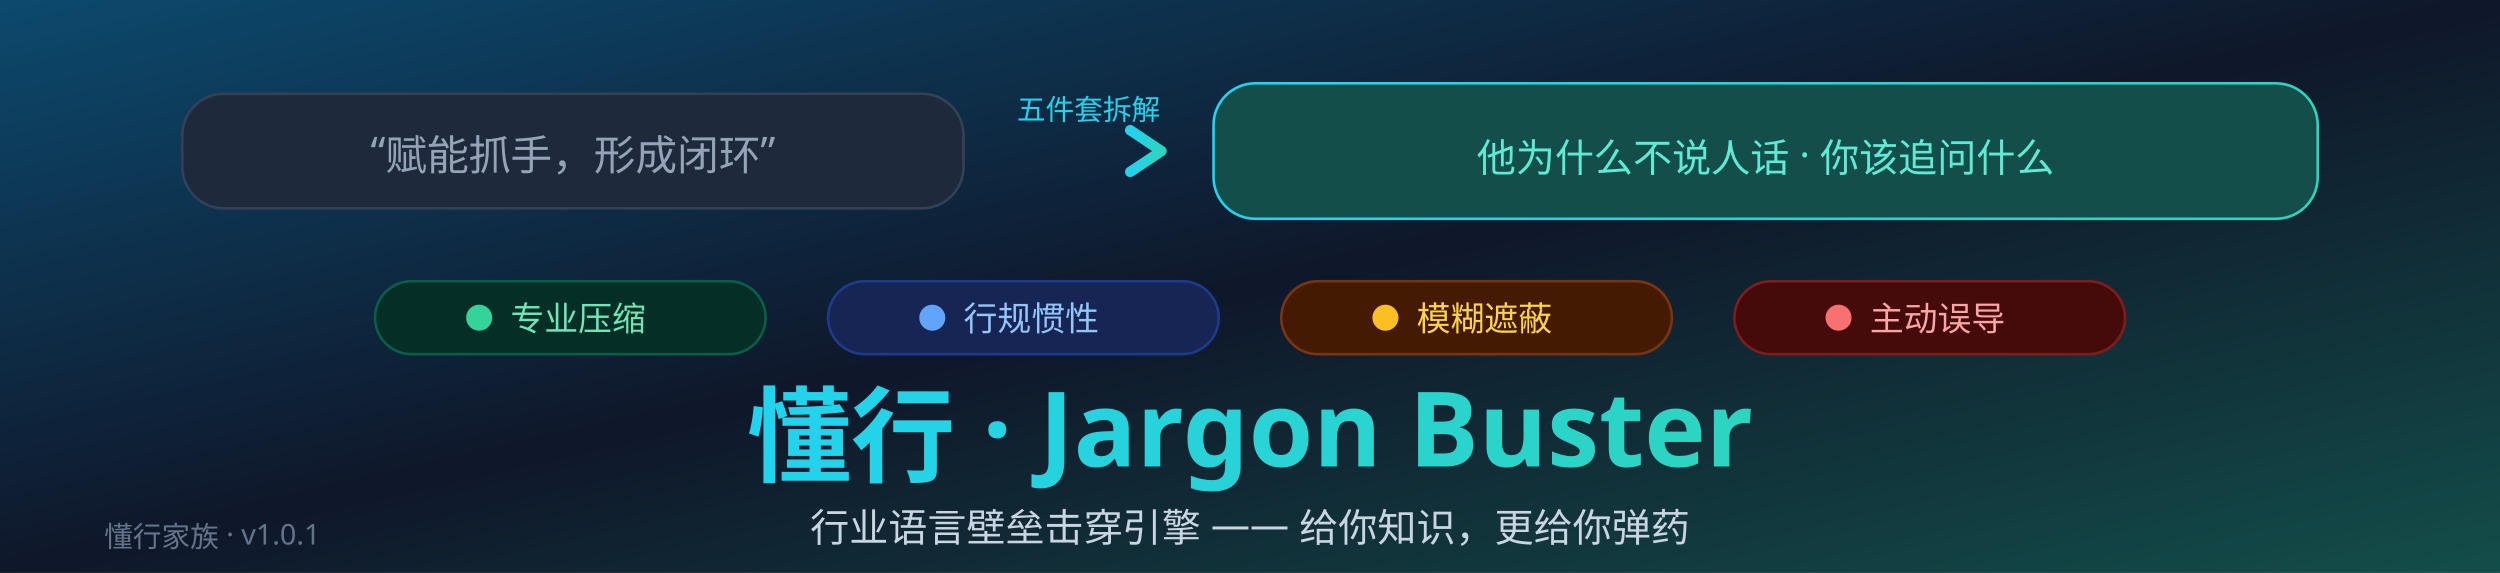
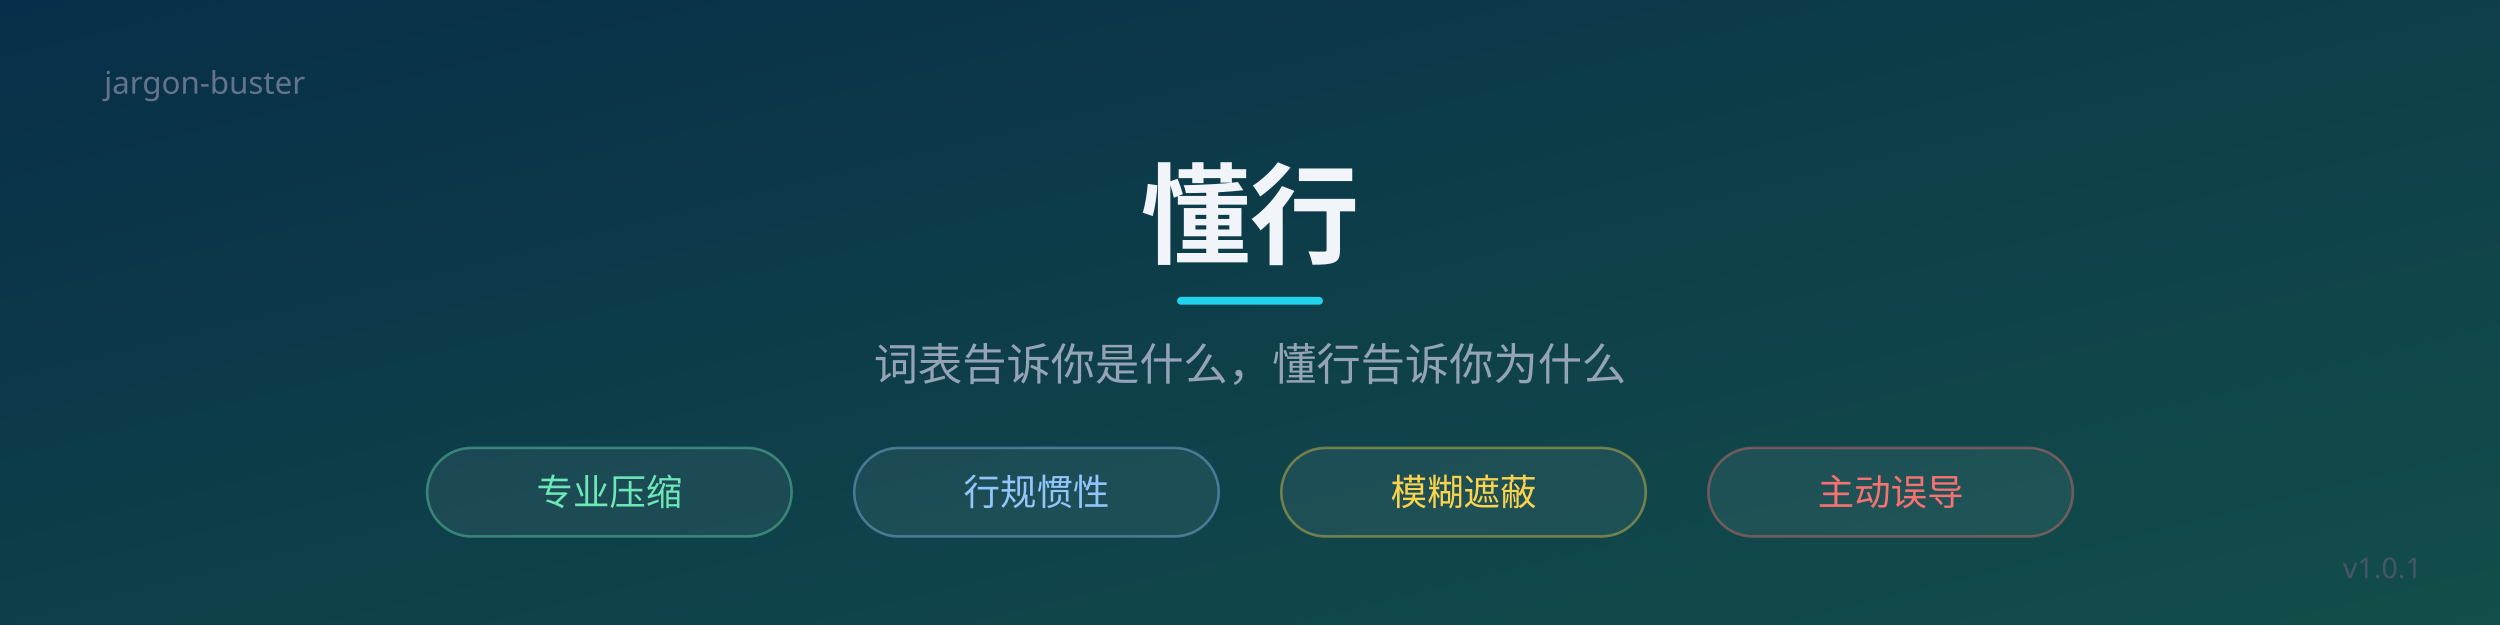
- <svg xmlns="http://www.w3.org/2000/svg" width="960" height="220" viewBox="0 0 960 220" role="img" aria-label="jargon-buster banner: jargon decoded into plain talk with four risk grades">
+ <svg xmlns="http://www.w3.org/2000/svg" width="960" height="240" viewBox="0 0 960 240" role="img" aria-label="jargon-buster banner">
  <defs>
    <linearGradient id="bg" x1="0" y1="0" x2="1" y2="1">
-       <stop offset="0" stop-color="#0c4a6e" />
-       <stop offset="0.5" stop-color="#0f172a" />
+       <stop offset="0" stop-color="#082f49" />
      <stop offset="1" stop-color="#134e4a" />
    </linearGradient>
-     <linearGradient id="cy" x1="0" y1="0" x2="1" y2="0">
-       <stop offset="0" stop-color="#22d3ee" />
-       <stop offset="1" stop-color="#2dd4bf" />
-     </linearGradient>
  </defs>
-   <rect width="960" height="220" fill="url(#bg)" />
-   <g font-family="Segoe UI, PingFang SC, Microsoft YaHei, sans-serif">
-     <rect x="70" y="36" width="300" height="44" rx="16" fill="#1e293b" stroke="#334155" />
-     <text x="220" y="64" font-size="16" fill="#94a3b8" text-anchor="middle">“赋能抓手，形成闭环”</text>
-     <text x="418" y="46" font-size="11" fill="#22d3ee" text-anchor="middle">五件套拆解</text>
-     <path d="M392 58 L446 58" stroke="url(#cy)" stroke-width="4" stroke-linecap="round" />
-     <path d="M446 58 L434 50 M446 58 L434 66" stroke="url(#cy)" stroke-width="4" stroke-linecap="round" fill="none" />
-     <rect x="466" y="32" width="424" height="52" rx="16" fill="#134e4a" stroke="url(#cy)" />
-     <text x="678" y="66" font-size="15" fill="#5eead4" text-anchor="middle">他为什么不说人话 · 你该追问什么</text>
-     <g font-size="13">
-       <rect x="144" y="108" width="150" height="28" rx="14" fill="#052e26" stroke="#065f46" />
-       <circle cx="184" cy="122" r="5" fill="#34d399" />
-       <text x="196" y="127" fill="#6ee7b7">专业压缩</text>
-       <rect x="318" y="108" width="150" height="28" rx="14" fill="#172554" stroke="#1e3a8a" />
-       <circle cx="358" cy="122" r="5" fill="#60a5fa" />
-       <text x="370" y="127" fill="#93c5fd">行规惯性</text>
-       <rect x="492" y="108" width="150" height="28" rx="14" fill="#451a03" stroke="#78350f" />
-       <circle cx="532" cy="122" r="5" fill="#fbbf24" />
-       <text x="544" y="127" fill="#fcd34d">模糊遮蔽</text>
-       <rect x="666" y="108" width="150" height="28" rx="14" fill="#450a0a" stroke="#7f1d1d" />
-       <circle cx="706" cy="122" r="5" fill="#f87171" />
-       <text x="718" y="127" fill="#fca5a5">主动误导</text>
+   <rect width="960" height="240" fill="url(#bg)" />
+   <g font-family="'Segoe UI','PingFang SC','Microsoft YaHei',sans-serif" text-anchor="middle">
+     <text x="480" y="98" font-size="42" font-weight="700" fill="#f1f5f9">懂行</text>
+     <rect x="452" y="114" width="56" height="3" rx="1.5" fill="#22d3ee" />
+     <text x="480" y="146" font-size="17" fill="#94a3b8">词表告诉你是什么，懂行告诉你为什么</text>
+     <g font-size="14">
+       <rect x="164" y="172" width="140" height="34" rx="17" fill="#ffffff" fill-opacity="0.06" stroke="#6ee7b7" stroke-opacity="0.4" />
+       <text x="234" y="194" fill="#6ee7b7">专业压缩</text>
+       <rect x="328" y="172" width="140" height="34" rx="17" fill="#ffffff" fill-opacity="0.06" stroke="#93c5fd" stroke-opacity="0.4" />
+       <text x="398" y="194" fill="#93c5fd">行规惯性</text>
+       <rect x="492" y="172" width="140" height="34" rx="17" fill="#ffffff" fill-opacity="0.06" stroke="#fcd34d" stroke-opacity="0.4" />
+       <text x="562" y="194" fill="#fcd34d">模糊遮蔽</text>
+       <rect x="656" y="172" width="140" height="34" rx="17" fill="#ffffff" fill-opacity="0.06" stroke="#f87171" stroke-opacity="0.4" />
+       <text x="726" y="194" fill="#f87171">主动误导</text>
    </g>
-     <text x="480" y="182" font-size="40" font-weight="bold" fill="url(#cy)" text-anchor="middle">懂行 · Jargon Buster</text>
-     <text x="480" y="208" font-size="15" fill="#cbd5e1" text-anchor="middle">行业语言壁垒击穿引擎 —— 给你知识，更给你弹药</text>
-     <text x="40" y="210" font-size="11" fill="#64748b">懂行家族 · v1.0.1</text>
  </g>
+   <text x="40" y="36" font-size="12" fill="#64748b" font-family="'Segoe UI',sans-serif">jargon-buster</text>
+   <text x="930" y="222" font-size="11" fill="#475569" text-anchor="end" font-family="'Segoe UI',sans-serif">v1.0.1</text>
</svg>
